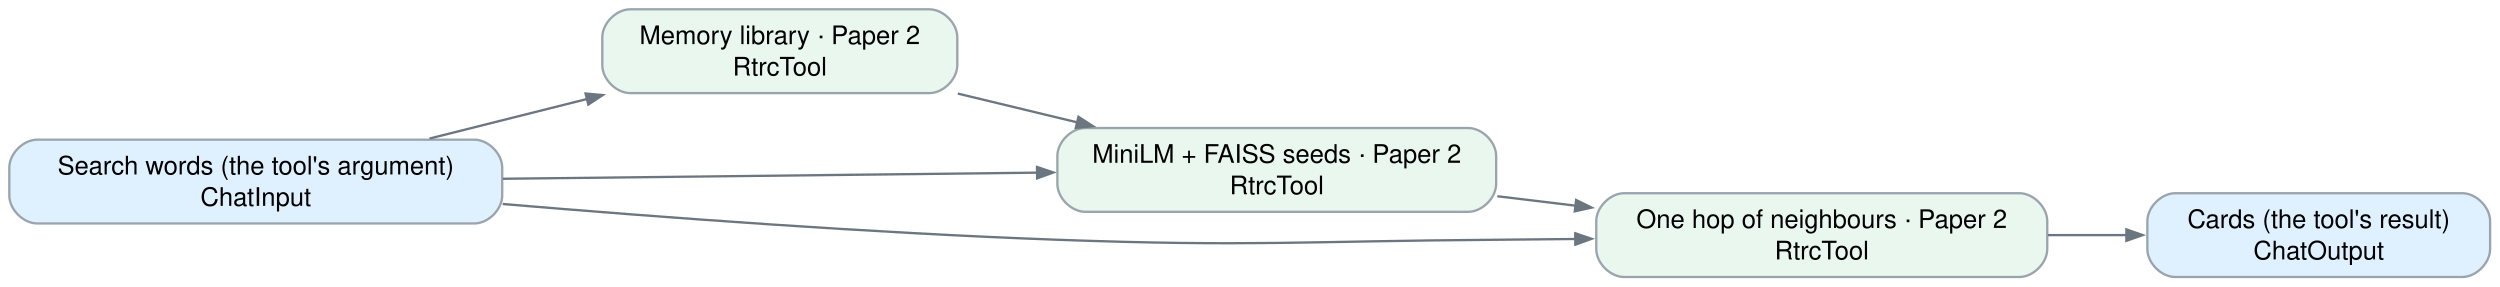
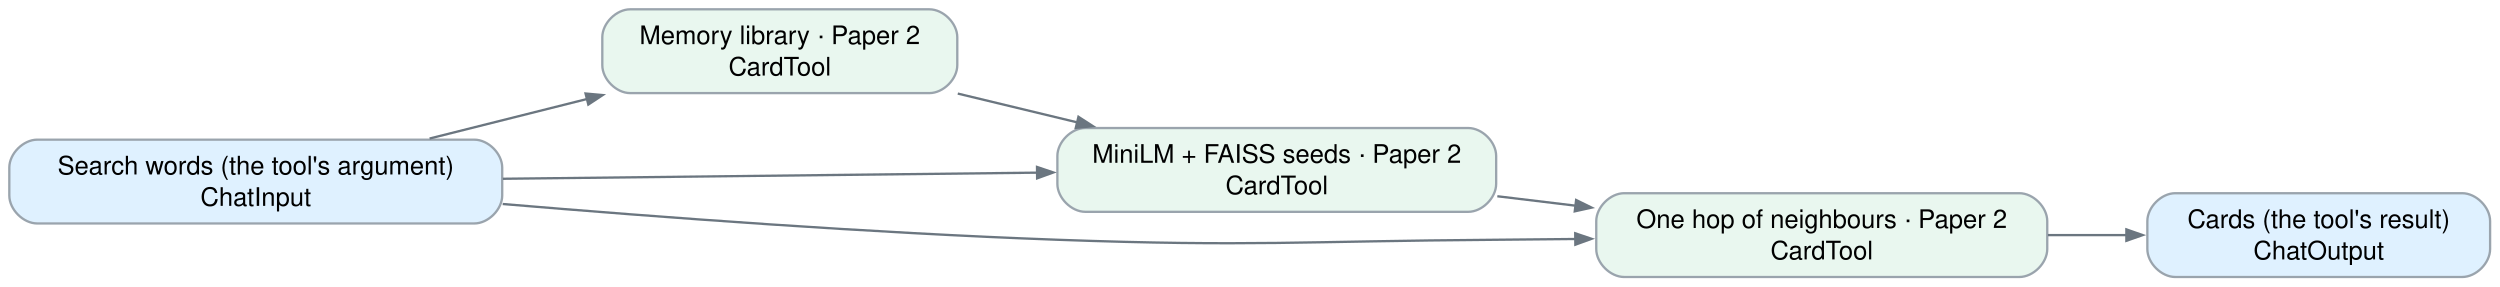
<svg xmlns="http://www.w3.org/2000/svg" width="1074pt" height="123pt" viewBox="0.00 0.00 1074.00 123.00">
  <g id="graph0" class="graph" transform="scale(1 1) rotate(0) translate(4 119)">
    <g id="node1" class="node">
      <path fill="#dff1ff" stroke="#9aa4ad" d="M199.75,-59C199.75,-59 12,-59 12,-59 6,-59 0,-53 0,-47 0,-47 0,-35 0,-35 0,-29 6,-23 12,-23 12,-23 199.75,-23 199.75,-23 205.75,-23 211.75,-29 211.75,-35 211.75,-35 211.75,-47 211.75,-47 211.75,-53 205.75,-59 199.75,-59" />
      <text xml:space="preserve" text-anchor="middle" x="105.88" y="-44.05" font-family="Helvetica,sans-Serif" font-size="11.00">Search words (the tool's argument)</text>
      <text xml:space="preserve" text-anchor="middle" x="105.88" y="-30.55" font-family="Helvetica,sans-Serif" font-size="11.00">ChatInput</text>
    </g>
    <g id="node2" class="node">
      <path fill="#e9f7ef" stroke="#9aa4ad" d="M395.25,-115C395.25,-115 266.75,-115 266.75,-115 260.75,-115 254.75,-109 254.75,-103 254.75,-103 254.75,-91 254.75,-91 254.75,-85 260.75,-79 266.75,-79 266.75,-79 395.25,-79 395.25,-79 401.25,-79 407.25,-85 407.25,-91 407.25,-91 407.25,-103 407.25,-103 407.25,-109 401.25,-115 395.25,-115" />
      <text xml:space="preserve" text-anchor="middle" x="331" y="-100.05" font-family="Helvetica,sans-Serif" font-size="11.00">Memory library · Paper 2</text>
-       <text xml:space="preserve" text-anchor="middle" x="331" y="-86.55" font-family="Helvetica,sans-Serif" font-size="11.00">RtrcTool</text>
+       <text xml:space="preserve" text-anchor="middle" x="331" y="-86.55" font-family="Helvetica,sans-Serif" font-size="11.00">CardTool</text>
    </g>
    <g id="edge2" class="edge">
      <path fill="none" stroke="#6b7680" d="M180.55,-59.49C202.26,-64.94 226.14,-70.93 248.31,-76.5" />
      <polygon fill="#6b7680" stroke="#6b7680" points="247.55,-78.83 254.93,-78.16 248.74,-74.08 247.55,-78.83" />
    </g>
    <g id="node3" class="node">
      <path fill="#e9f7ef" stroke="#9aa4ad" d="M626.75,-64C626.75,-64 462.25,-64 462.25,-64 456.25,-64 450.25,-58 450.25,-52 450.25,-52 450.25,-40 450.25,-40 450.25,-34 456.25,-28 462.25,-28 462.25,-28 626.75,-28 626.75,-28 632.75,-28 638.75,-34 638.75,-40 638.75,-40 638.75,-52 638.75,-52 638.75,-58 632.75,-64 626.75,-64" />
      <text xml:space="preserve" text-anchor="middle" x="544.5" y="-49.05" font-family="Helvetica,sans-Serif" font-size="11.00">MiniLM + FAISS seeds · Paper 2</text>
-       <text xml:space="preserve" text-anchor="middle" x="544.5" y="-35.55" font-family="Helvetica,sans-Serif" font-size="11.00">RtrcTool</text>
+       <text xml:space="preserve" text-anchor="middle" x="544.5" y="-35.55" font-family="Helvetica,sans-Serif" font-size="11.00">CardTool</text>
    </g>
    <g id="edge3" class="edge">
      <path fill="none" stroke="#6b7680" d="M212.01,-42.2C281.73,-43 372.72,-44.04 441.73,-44.83" />
      <polygon fill="#6b7680" stroke="#6b7680" points="441.5,-47.28 448.52,-44.91 441.55,-42.38 441.5,-47.28" />
    </g>
    <g id="node4" class="node">
      <path fill="#e9f7ef" stroke="#9aa4ad" d="M863.5,-36C863.5,-36 693.75,-36 693.75,-36 687.75,-36 681.75,-30 681.75,-24 681.75,-24 681.75,-12 681.75,-12 681.75,-6 687.75,0 693.75,0 693.75,0 863.5,0 863.5,0 869.5,0 875.5,-6 875.5,-12 875.5,-12 875.5,-24 875.5,-24 875.5,-30 869.5,-36 863.5,-36" />
      <text xml:space="preserve" text-anchor="middle" x="778.62" y="-21.05" font-family="Helvetica,sans-Serif" font-size="11.00">One hop of neighbours · Paper 2</text>
-       <text xml:space="preserve" text-anchor="middle" x="778.62" y="-7.55" font-family="Helvetica,sans-Serif" font-size="11.00">RtrcTool</text>
+       <text xml:space="preserve" text-anchor="middle" x="778.62" y="-7.55" font-family="Helvetica,sans-Serif" font-size="11.00">CardTool</text>
    </g>
    <g id="edge1" class="edge">
      <path fill="none" stroke="#6b7680" d="M211.96,-31.36C279.88,-25.62 370.21,-18.91 450.25,-16 533.97,-12.96 554.97,-15.4 638.75,-16 649.81,-16.08 661.36,-16.19 672.88,-16.33" />
      <polygon fill="#6b7680" stroke="#6b7680" points="672.71,-18.78 679.74,-16.41 672.77,-13.88 672.71,-18.78" />
    </g>
    <g id="edge5" class="edge">
      <path fill="none" stroke="#6b7680" d="M407.46,-78.8C424.08,-74.8 441.79,-70.53 458.74,-66.44" />
      <polygon fill="#6b7680" stroke="#6b7680" points="459.3,-68.82 465.53,-64.8 458.15,-64.06 459.3,-68.82" />
    </g>
    <g id="edge6" class="edge">
      <path fill="none" stroke="#6b7680" d="M639.25,-34.69C650.38,-33.35 661.81,-31.97 673.08,-30.61" />
      <polygon fill="#6b7680" stroke="#6b7680" points="673.1,-33.08 679.76,-29.81 672.51,-28.21 673.1,-33.08" />
    </g>
    <g id="node5" class="node">
      <path fill="#dff1ff" stroke="#9aa4ad" d="M1053.75,-36C1053.75,-36 930.5,-36 930.5,-36 924.5,-36 918.5,-30 918.5,-24 918.5,-24 918.5,-12 918.5,-12 918.5,-6 924.5,0 930.5,0 930.5,0 1053.75,0 1053.75,0 1059.75,0 1065.75,-6 1065.75,-12 1065.75,-12 1065.75,-24 1065.75,-24 1065.75,-30 1059.75,-36 1053.75,-36" />
      <text xml:space="preserve" text-anchor="middle" x="992.12" y="-21.05" font-family="Helvetica,sans-Serif" font-size="11.00">Cards (the tool's result)</text>
      <text xml:space="preserve" text-anchor="middle" x="992.12" y="-7.55" font-family="Helvetica,sans-Serif" font-size="11.00">ChatOutput</text>
    </g>
    <g id="edge4" class="edge">
      <path fill="none" stroke="#6b7680" d="M875.78,-18C887.09,-18 898.54,-18 909.62,-18" />
      <polygon fill="#6b7680" stroke="#6b7680" points="909.49,-20.45 916.49,-18 909.49,-15.55 909.49,-20.45" />
    </g>
  </g>
</svg>
